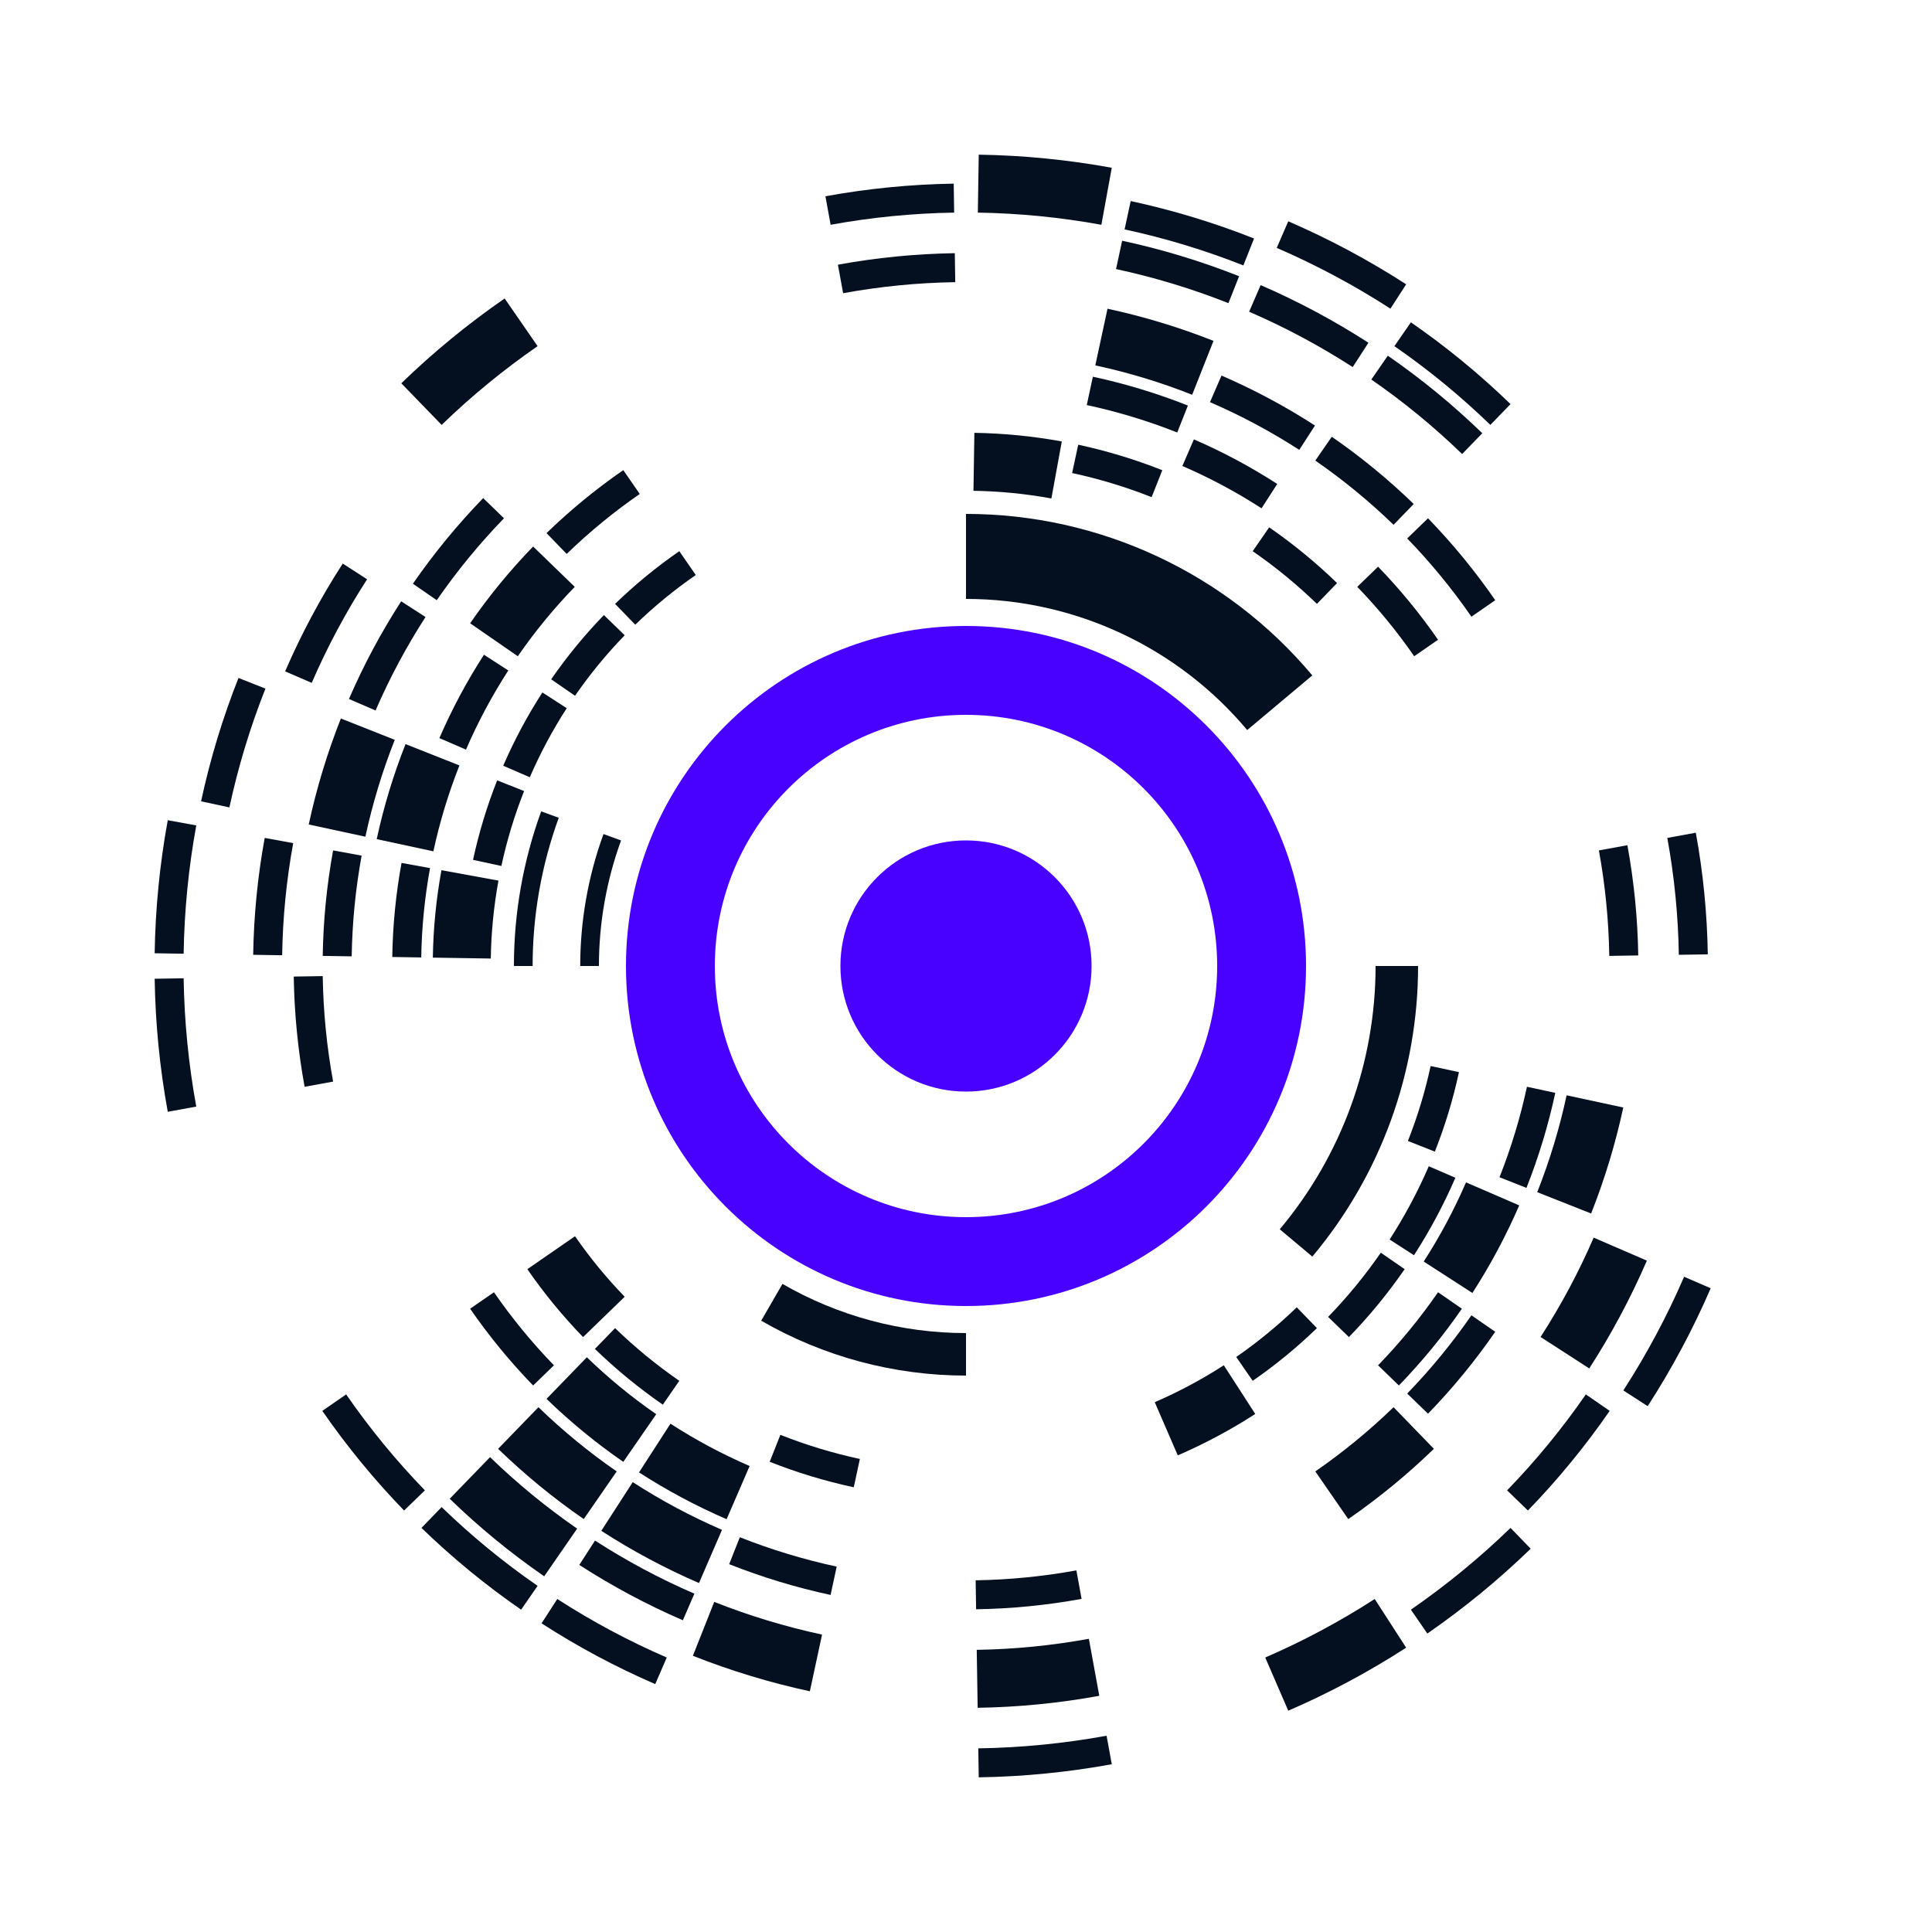
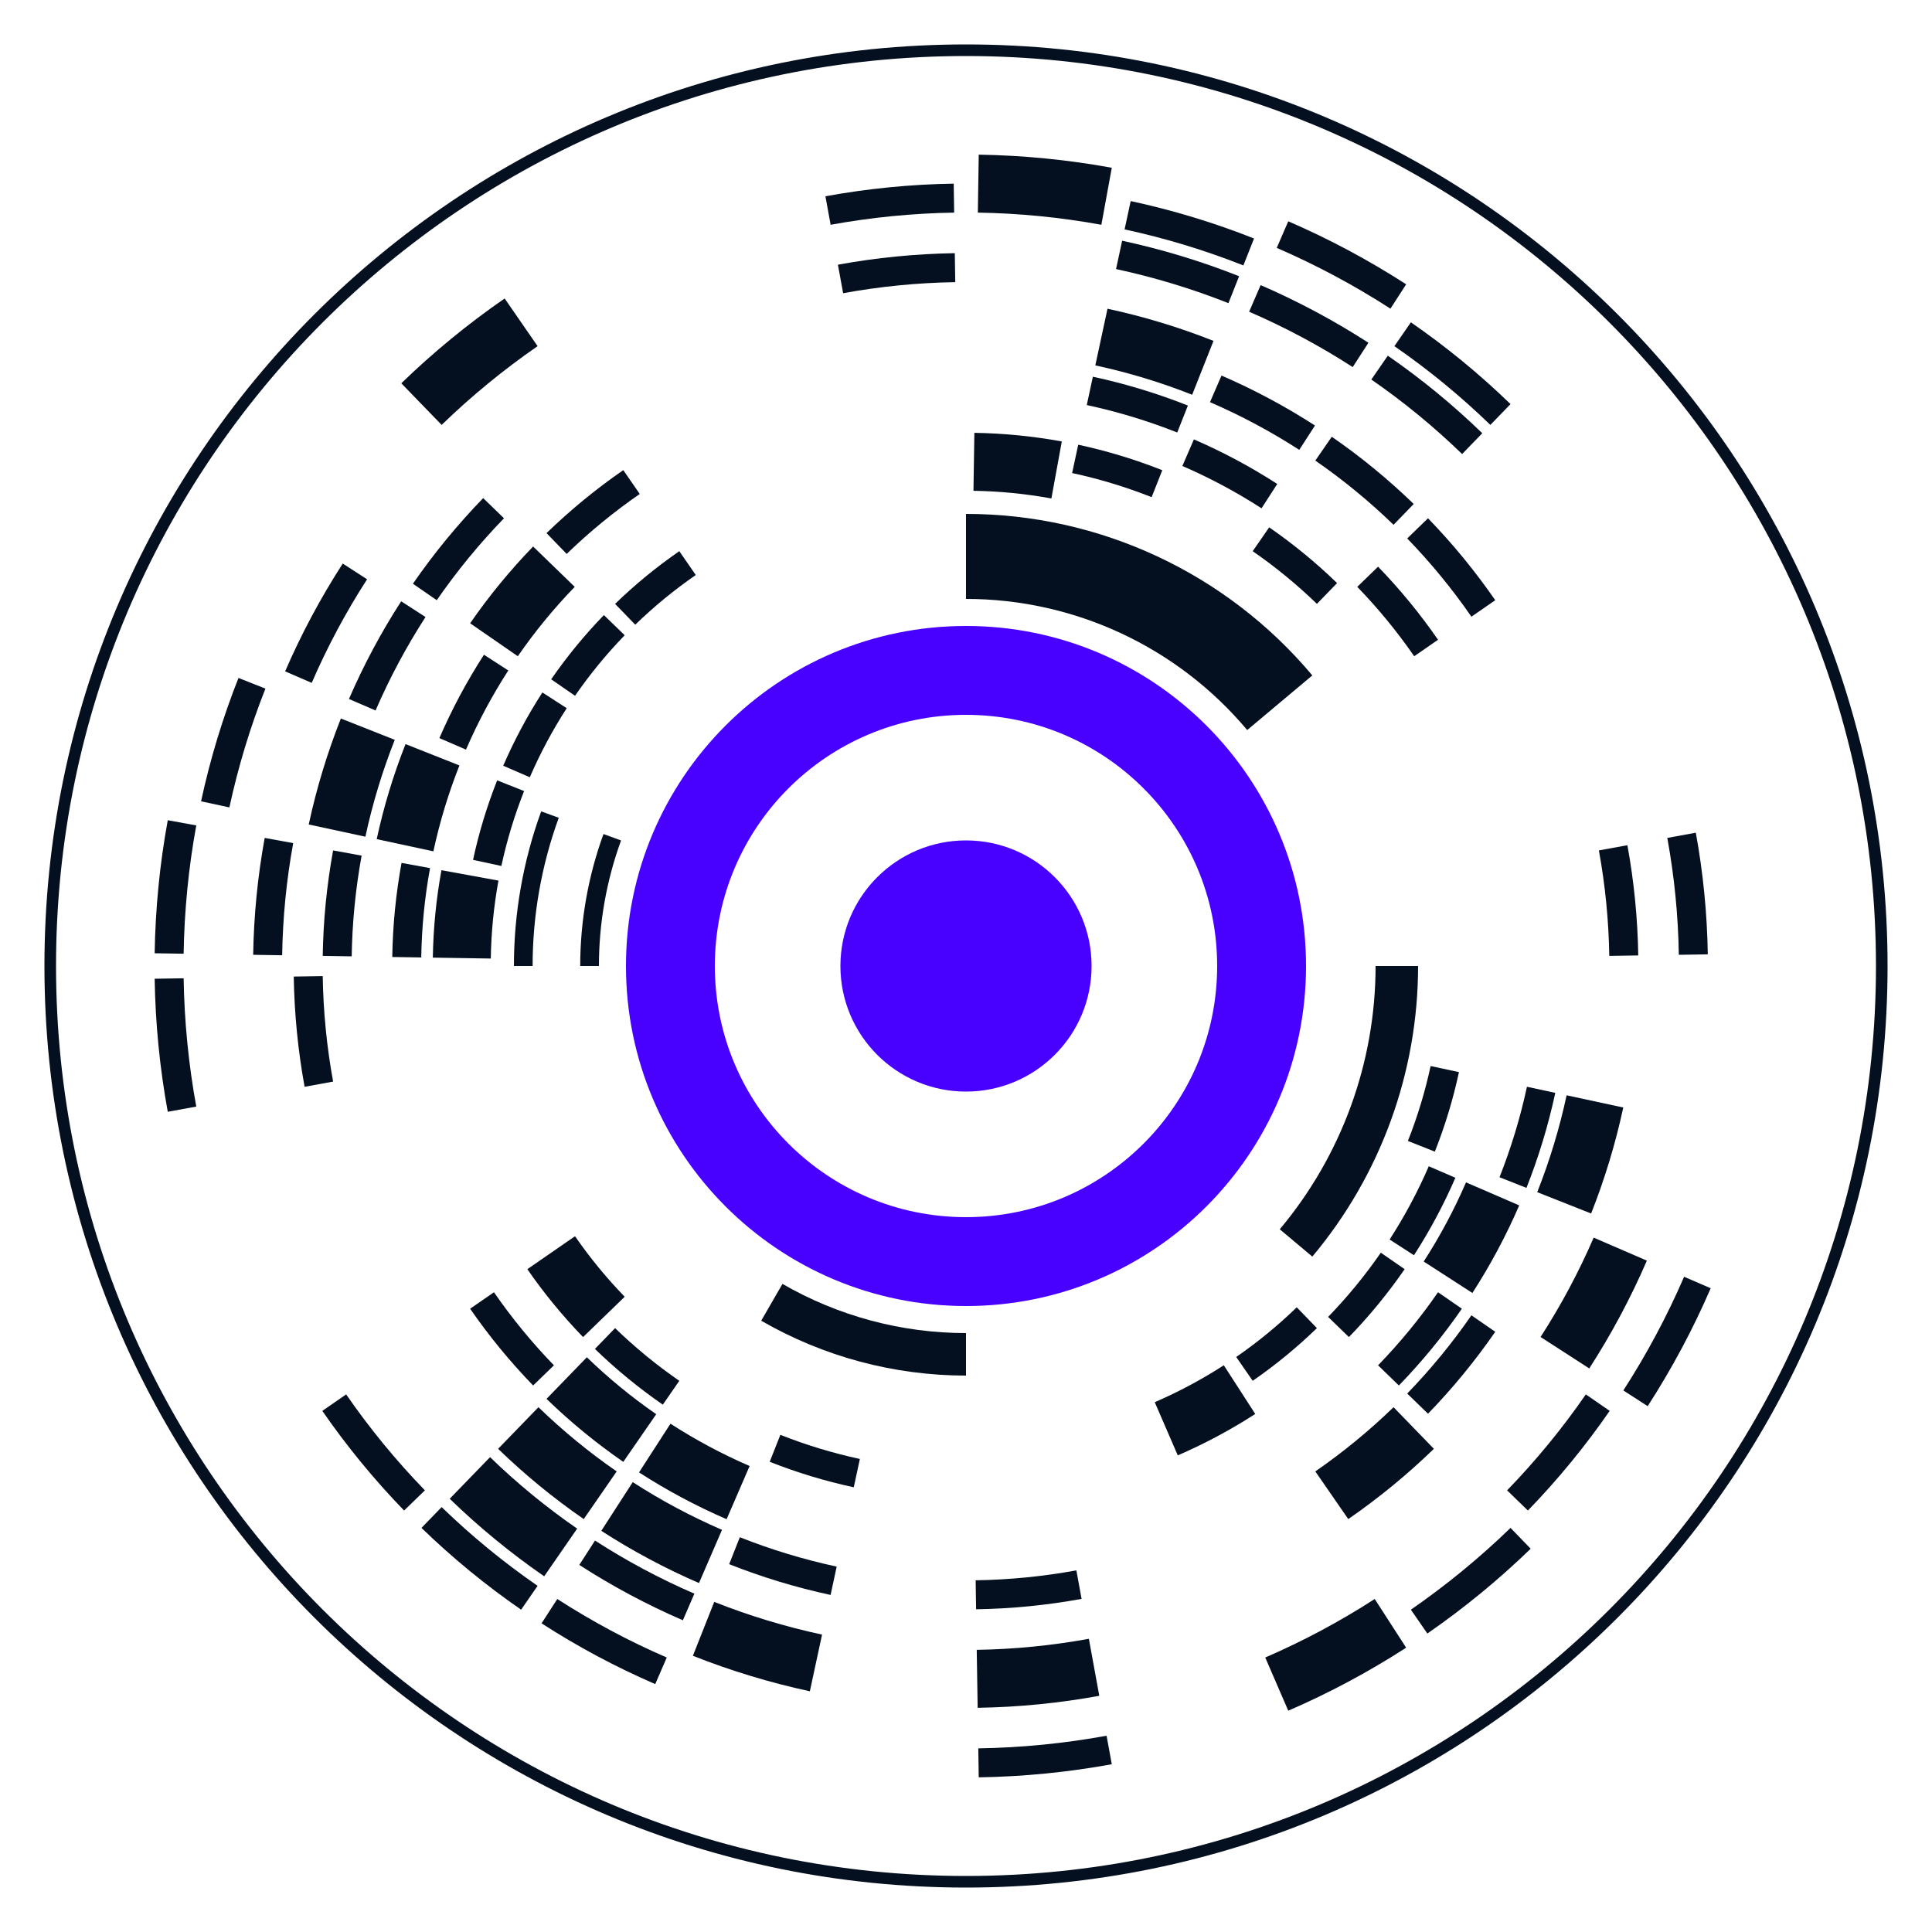
<svg xmlns="http://www.w3.org/2000/svg" viewBox="0 0 1000 1000" width="1000" height="1000">
  <rect x="0" y="0" width="1000" height="1000" fill="#FFFFFF" />
+   <g id="cm-border-ring">
+     <circle cx="500.000" cy="500.000" r="474.000" fill="none" stroke="#04101F" stroke-width="6.000" />
+   </g>
  <g id="cm-parity-ring">
    <path d="M 506.597,80.052 A 420.000,420.000 0 0 1 575.458,86.834 L 570.068,116.346 A 390.000,390.000 0 0 0 506.126,110.048 Z" fill="#04101F" />
    <path d="M 585.241,104.072 A 405.000,405.000 0 0 1 649.090,123.441 L 643.569,137.387 A 390.000,390.000 0 0 0 582.084,118.736 Z" fill="#04101F" />
    <path d="M 666.802,114.543 A 420.000,420.000 0 0 1 727.825,147.161 L 719.689,159.762 A 405.000,405.000 0 0 0 660.845,128.309 Z" fill="#04101F" />
    <path d="M 730.268,166.831 A 405.000,405.000 0 0 1 781.845,209.159 L 771.406,219.931 A 390.000,390.000 0 0 0 721.739,179.170 Z" fill="#04101F" />
    <path d="M 885.457,666.802 A 420.000,420.000 0 0 1 852.839,727.825 L 840.238,719.689 A 405.000,405.000 0 0 0 871.691,660.845 Z" fill="#04101F" />
    <path d="M 833.169,730.268 A 405.000,405.000 0 0 1 790.841,781.845 L 780.069,771.406 A 390.000,390.000 0 0 0 820.830,721.739 Z" fill="#04101F" />
    <path d="M 792.283,801.613 A 420.000,420.000 0 0 1 738.796,845.509 L 730.268,833.169 A 405.000,405.000 0 0 0 781.845,790.841 Z" fill="#04101F" />
    <path d="M 727.825,852.839 A 420.000,420.000 0 0 1 666.802,885.457 L 654.888,857.924 A 390.000,390.000 0 0 0 711.552,827.636 Z" fill="#04101F" />
    <path d="M 575.458,913.166 A 420.000,420.000 0 0 1 506.597,919.948 L 506.361,904.950 A 405.000,405.000 0 0 0 572.763,898.410 Z" fill="#04101F" />
    <path d="M 339.155,871.691 A 405.000,405.000 0 0 1 280.311,840.238 L 288.448,827.636 A 390.000,390.000 0 0 0 345.112,857.924 Z" fill="#04101F" />
    <path d="M 269.732,833.169 A 405.000,405.000 0 0 1 218.155,790.841 L 228.594,780.069 A 390.000,390.000 0 0 0 278.261,820.830 Z" fill="#04101F" />
    <path d="M 209.159,781.845 A 405.000,405.000 0 0 1 166.831,730.268 L 179.170,721.739 A 390.000,390.000 0 0 0 219.931,771.406 Z" fill="#04101F" />
    <path d="M 86.834,575.458 A 420.000,420.000 0 0 1 80.052,506.597 L 95.050,506.361 A 405.000,405.000 0 0 0 101.590,572.763 Z" fill="#04101F" />
    <path d="M 80.052,493.403 A 420.000,420.000 0 0 1 86.834,424.542 L 101.590,427.237 A 405.000,405.000 0 0 0 95.050,493.639 Z" fill="#04101F" />
    <path d="M 104.072,414.759 A 405.000,405.000 0 0 1 123.441,350.910 L 137.387,356.431 A 390.000,390.000 0 0 0 118.736,417.916 Z" fill="#04101F" />
    <path d="M 207.717,198.387 A 420.000,420.000 0 0 1 261.204,154.491 L 278.261,179.170 A 390.000,390.000 0 0 0 228.594,219.931 Z" fill="#04101F" />
    <path d="M 427.237,101.590 A 405.000,405.000 0 0 1 493.639,95.050 L 493.874,110.048 A 390.000,390.000 0 0 0 429.932,116.346 Z" fill="#04101F" />
  </g>
  <g id="cm-data-ring-3">
    <path d="M 580.821,124.602 A 384.000,384.000 0 0 1 641.360,142.966 L 635.838,156.912 A 369.000,369.000 0 0 0 577.664,139.266 Z" fill="#04101F" />
    <path d="M 652.505,147.582 A 384.000,384.000 0 0 1 708.298,177.404 L 700.161,190.005 A 369.000,369.000 0 0 0 646.548,161.349 Z" fill="#04101F" />
    <path d="M 718.328,184.106 A 384.000,384.000 0 0 1 767.231,224.240 L 756.792,235.011 A 369.000,369.000 0 0 0 709.799,196.446 Z" fill="#04101F" />
    <path d="M 877.752,431.010 A 384.000,384.000 0 0 1 883.953,493.968 L 868.954,494.204 A 369.000,369.000 0 0 0 862.996,433.705 Z" fill="#04101F" />
    <path d="M 852.418,652.505 A 384.000,384.000 0 0 1 822.596,708.298 L 797.393,692.024 A 354.000,354.000 0 0 0 824.885,640.590 Z" fill="#04101F" />
    <path d="M 568.990,877.752 A 384.000,384.000 0 0 1 506.032,883.953 L 505.560,853.956 A 354.000,354.000 0 0 0 563.600,848.240 Z" fill="#04101F" />
    <path d="M 419.179,875.398 A 384.000,384.000 0 0 1 358.640,857.034 L 369.684,829.141 A 354.000,354.000 0 0 0 425.493,846.070 Z" fill="#04101F" />
    <path d="M 353.452,838.651 A 369.000,369.000 0 0 1 299.839,809.995 L 307.976,797.393 A 354.000,354.000 0 0 0 359.410,824.885 Z" fill="#04101F" />
    <path d="M 281.672,815.894 A 384.000,384.000 0 0 1 232.769,775.760 L 253.647,754.217 A 354.000,354.000 0 0 0 298.729,791.215 Z" fill="#04101F" />
    <path d="M 131.046,494.204 A 369.000,369.000 0 0 1 137.004,433.705 L 151.760,436.400 A 354.000,354.000 0 0 0 146.044,494.440 Z" fill="#04101F" />
    <path d="M 147.582,347.495 A 384.000,384.000 0 0 1 177.404,291.702 L 190.005,299.839 A 369.000,369.000 0 0 0 161.349,353.452 Z" fill="#04101F" />
    <path d="M 433.705,137.004 A 369.000,369.000 0 0 1 494.204,131.046 L 494.440,146.044 A 354.000,354.000 0 0 0 436.400,151.760 Z" fill="#04101F" />
  </g>
  <g id="cm-data-ring-2">
    <path d="M 573.244,159.795 A 348.000,348.000 0 0 1 628.107,176.438 L 617.064,204.331 A 318.000,318.000 0 0 0 566.930,189.123 Z" fill="#04101F" />
    <path d="M 632.250,194.388 A 333.000,333.000 0 0 1 680.633,220.249 L 672.496,232.850 A 318.000,318.000 0 0 0 626.293,208.154 Z" fill="#04101F" />
    <path d="M 689.331,226.061 A 333.000,333.000 0 0 1 731.739,260.864 L 721.300,271.636 A 318.000,318.000 0 0 0 680.803,238.400 Z" fill="#04101F" />
    <path d="M 739.136,268.261 A 333.000,333.000 0 0 1 773.939,310.669 L 761.600,319.197 A 318.000,318.000 0 0 0 728.364,278.700 Z" fill="#04101F" />
    <path d="M 842.338,437.478 A 348.000,348.000 0 0 1 847.957,494.534 L 832.959,494.769 A 333.000,333.000 0 0 0 827.582,440.173 Z" fill="#04101F" />
    <path d="M 840.205,573.244 A 348.000,348.000 0 0 1 823.562,628.107 L 795.669,617.064 A 318.000,318.000 0 0 0 810.877,566.930 Z" fill="#04101F" />
    <path d="M 773.939,689.331 A 333.000,333.000 0 0 1 739.136,731.739 L 728.364,721.300 A 318.000,318.000 0 0 0 761.600,680.803 Z" fill="#04101F" />
    <path d="M 742.178,749.908 A 348.000,348.000 0 0 1 697.860,786.279 L 680.803,761.600 A 318.000,318.000 0 0 0 721.300,728.364 Z" fill="#04101F" />
    <path d="M 559.827,827.582 A 333.000,333.000 0 0 1 505.231,832.959 L 504.995,817.961 A 318.000,318.000 0 0 0 557.132,812.826 Z" fill="#04101F" />
    <path d="M 429.913,825.541 A 333.000,333.000 0 0 1 377.415,809.616 L 382.936,795.669 A 318.000,318.000 0 0 0 433.070,810.877 Z" fill="#04101F" />
    <path d="M 361.793,819.379 A 348.000,348.000 0 0 1 311.230,792.353 L 327.504,767.150 A 318.000,318.000 0 0 0 373.707,791.846 Z" fill="#04101F" />
    <path d="M 302.140,786.279 A 348.000,348.000 0 0 1 257.822,749.908 L 278.700,728.364 A 318.000,318.000 0 0 0 319.197,761.600 Z" fill="#04101F" />
    <path d="M 157.662,562.522 A 348.000,348.000 0 0 1 152.043,505.466 L 167.041,505.231 A 333.000,333.000 0 0 0 172.418,559.827 Z" fill="#04101F" />
    <path d="M 167.041,494.769 A 333.000,333.000 0 0 1 172.418,440.173 L 187.174,442.868 A 318.000,318.000 0 0 0 182.039,495.005 Z" fill="#04101F" />
    <path d="M 159.795,426.756 A 348.000,348.000 0 0 1 176.438,371.893 L 204.331,382.936 A 318.000,318.000 0 0 0 189.123,433.070 Z" fill="#04101F" />
    <path d="M 180.621,361.793 A 348.000,348.000 0 0 1 207.647,311.230 L 220.249,319.367 A 333.000,333.000 0 0 0 194.388,367.750 Z" fill="#04101F" />
    <path d="M 213.721,302.140 A 348.000,348.000 0 0 1 250.092,257.822 L 260.864,268.261 A 333.000,333.000 0 0 0 226.061,310.669 Z" fill="#04101F" />
  </g>
  <g id="cm-data-ring-1">
    <path d="M 565.667,194.989 A 312.000,312.000 0 0 1 614.855,209.910 L 609.333,223.856 A 297.000,297.000 0 0 0 562.510,209.653 Z" fill="#04101F" />
    <path d="M 617.953,227.427 A 297.000,297.000 0 0 1 661.105,250.492 L 652.969,263.094 A 282.000,282.000 0 0 0 611.996,241.193 Z" fill="#04101F" />
    <path d="M 713.284,293.314 A 297.000,297.000 0 0 1 744.324,331.137 L 731.985,339.666 A 282.000,282.000 0 0 0 702.512,303.753 Z" fill="#04101F" />
    <path d="M 805.011,565.667 A 312.000,312.000 0 0 1 790.090,614.855 L 776.144,609.333 A 297.000,297.000 0 0 0 790.347,562.510 Z" fill="#04101F" />
    <path d="M 786.339,623.910 A 312.000,312.000 0 0 1 762.109,669.242 L 736.906,652.969 A 282.000,282.000 0 0 0 758.807,611.996 Z" fill="#04101F" />
    <path d="M 756.664,677.391 A 312.000,312.000 0 0 1 724.055,717.125 L 713.284,706.686 A 297.000,297.000 0 0 0 744.324,668.863 Z" fill="#04101F" />
    <path d="M 376.090,786.339 A 312.000,312.000 0 0 1 330.758,762.109 L 347.031,736.906 A 282.000,282.000 0 0 0 388.004,758.807 Z" fill="#04101F" />
    <path d="M 322.609,756.664 A 312.000,312.000 0 0 1 282.875,724.055 L 303.753,702.512 A 282.000,282.000 0 0 0 339.666,731.985 Z" fill="#04101F" />
    <path d="M 275.945,717.125 A 312.000,312.000 0 0 1 243.336,677.391 L 255.676,668.863 A 297.000,297.000 0 0 0 286.716,706.686 Z" fill="#04101F" />
    <path d="M 203.037,495.335 A 297.000,297.000 0 0 1 207.833,446.641 L 222.589,449.336 A 282.000,282.000 0 0 0 218.035,495.571 Z" fill="#04101F" />
    <path d="M 194.989,434.333 A 312.000,312.000 0 0 1 209.910,385.145 L 237.803,396.189 A 282.000,282.000 0 0 0 224.317,440.647 Z" fill="#04101F" />
    <path d="M 227.427,382.047 A 297.000,297.000 0 0 1 250.492,338.895 L 263.094,347.031 A 282.000,282.000 0 0 0 241.193,388.004 Z" fill="#04101F" />
    <path d="M 243.336,322.609 A 312.000,312.000 0 0 1 275.945,282.875 L 297.488,303.753 A 282.000,282.000 0 0 0 268.015,339.666 Z" fill="#04101F" />
    <path d="M 282.875,275.945 A 312.000,312.000 0 0 1 322.609,243.336 L 331.137,255.676 A 297.000,297.000 0 0 0 293.314,286.716 Z" fill="#04101F" />
  </g>
  <g id="cm-data-ring-0">
    <path d="M 504.335,224.034 A 276.000,276.000 0 0 1 549.586,228.491 L 544.197,258.003 A 246.000,246.000 0 0 0 503.864,254.030 Z" fill="#04101F" />
    <path d="M 558.090,230.182 A 276.000,276.000 0 0 1 601.602,243.382 L 596.081,257.328 A 261.000,261.000 0 0 0 554.933,244.846 Z" fill="#04101F" />
    <path d="M 656.923,272.951 A 276.000,276.000 0 0 1 692.072,301.797 L 681.633,312.569 A 261.000,261.000 0 0 0 648.395,285.291 Z" fill="#04101F" />
    <path d="M 755.154,554.933 A 261.000,261.000 0 0 1 742.672,596.081 L 728.725,590.559 A 246.000,246.000 0 0 0 740.490,551.776 Z" fill="#04101F" />
    <path d="M 753.300,609.613 A 276.000,276.000 0 0 1 731.866,649.714 L 719.264,641.577 A 261.000,261.000 0 0 0 739.534,603.656 Z" fill="#04101F" />
    <path d="M 727.049,656.923 A 276.000,276.000 0 0 1 698.203,692.072 L 687.431,681.633 A 261.000,261.000 0 0 0 714.709,648.395 Z" fill="#04101F" />
    <path d="M 681.633,687.431 A 261.000,261.000 0 0 1 648.395,714.709 L 639.866,702.370 A 246.000,246.000 0 0 0 671.195,676.659 Z" fill="#04101F" />
    <path d="M 649.714,731.866 A 276.000,276.000 0 0 1 609.613,753.300 L 597.698,725.768 A 246.000,246.000 0 0 0 633.441,706.663 Z" fill="#04101F" />
    <path d="M 441.910,769.818 A 276.000,276.000 0 0 1 398.398,756.618 L 403.919,742.672 A 261.000,261.000 0 0 0 445.067,755.154 Z" fill="#04101F" />
    <path d="M 343.077,727.049 A 276.000,276.000 0 0 1 307.928,698.203 L 318.367,687.431 A 261.000,261.000 0 0 0 351.605,714.709 Z" fill="#04101F" />
    <path d="M 301.797,692.072 A 276.000,276.000 0 0 1 272.951,656.923 L 297.630,639.866 A 246.000,246.000 0 0 0 323.341,671.195 Z" fill="#04101F" />
    <path d="M 224.034,495.665 A 276.000,276.000 0 0 1 228.491,450.414 L 258.003,455.803 A 246.000,246.000 0 0 0 254.030,496.136 Z" fill="#04101F" />
    <path d="M 244.846,445.067 A 261.000,261.000 0 0 1 257.328,403.919 L 271.275,409.441 A 246.000,246.000 0 0 0 259.510,448.224 Z" fill="#04101F" />
    <path d="M 260.466,396.344 A 261.000,261.000 0 0 1 280.736,358.423 L 293.337,366.559 A 246.000,246.000 0 0 0 274.232,402.302 Z" fill="#04101F" />
    <path d="M 285.291,351.605 A 261.000,261.000 0 0 1 312.569,318.367 L 323.341,328.805 A 246.000,246.000 0 0 0 297.630,360.134 Z" fill="#04101F" />
    <path d="M 318.367,312.569 A 261.000,261.000 0 0 1 351.605,285.291 L 360.134,297.630 A 246.000,246.000 0 0 0 328.805,323.341 Z" fill="#04101F" />
  </g>
  <g id="cm-sync-orientation-ring">
    <path d="M 500.000,266.000 A 234.000,234.000 0 0 1 679.254,349.588 L 645.548,377.870 A 190.000,190.000 0 0 0 500.000,310.000 Z" fill="#04101F" />
    <path d="M 734.000,500.000 A 234.000,234.000 0 0 1 679.254,650.412 L 662.401,636.271 A 212.000,212.000 0 0 0 712.000,500.000 Z" fill="#04101F" />
    <path d="M 500.000,712.000 A 212.000,212.000 0 0 1 394.000,683.597 L 405.000,664.545 A 190.000,190.000 0 0 0 500.000,690.000 Z" fill="#04101F" />
    <path d="M 300.320,500.000 A 199.680,199.680 0 0 1 312.362,431.705 L 321.458,435.016 A 190.000,190.000 0 0 0 310.000,500.000 Z" fill="#04101F" />
    <path d="M 266.000,500.000 A 234.000,234.000 0 0 1 280.112,419.967 L 289.208,423.278 A 224.320,224.320 0 0 0 275.680,500.000 Z" fill="#04101F" />
  </g>
  <g id="cm-core">
    <circle cx="500.000" cy="500.000" r="176.000" fill="#4800FF" />
    <circle cx="500.000" cy="500.000" r="130.000" fill="#FFFFFF" />
    <circle cx="500.000" cy="500.000" r="65.000" fill="#4800FF" />
  </g>
</svg>
